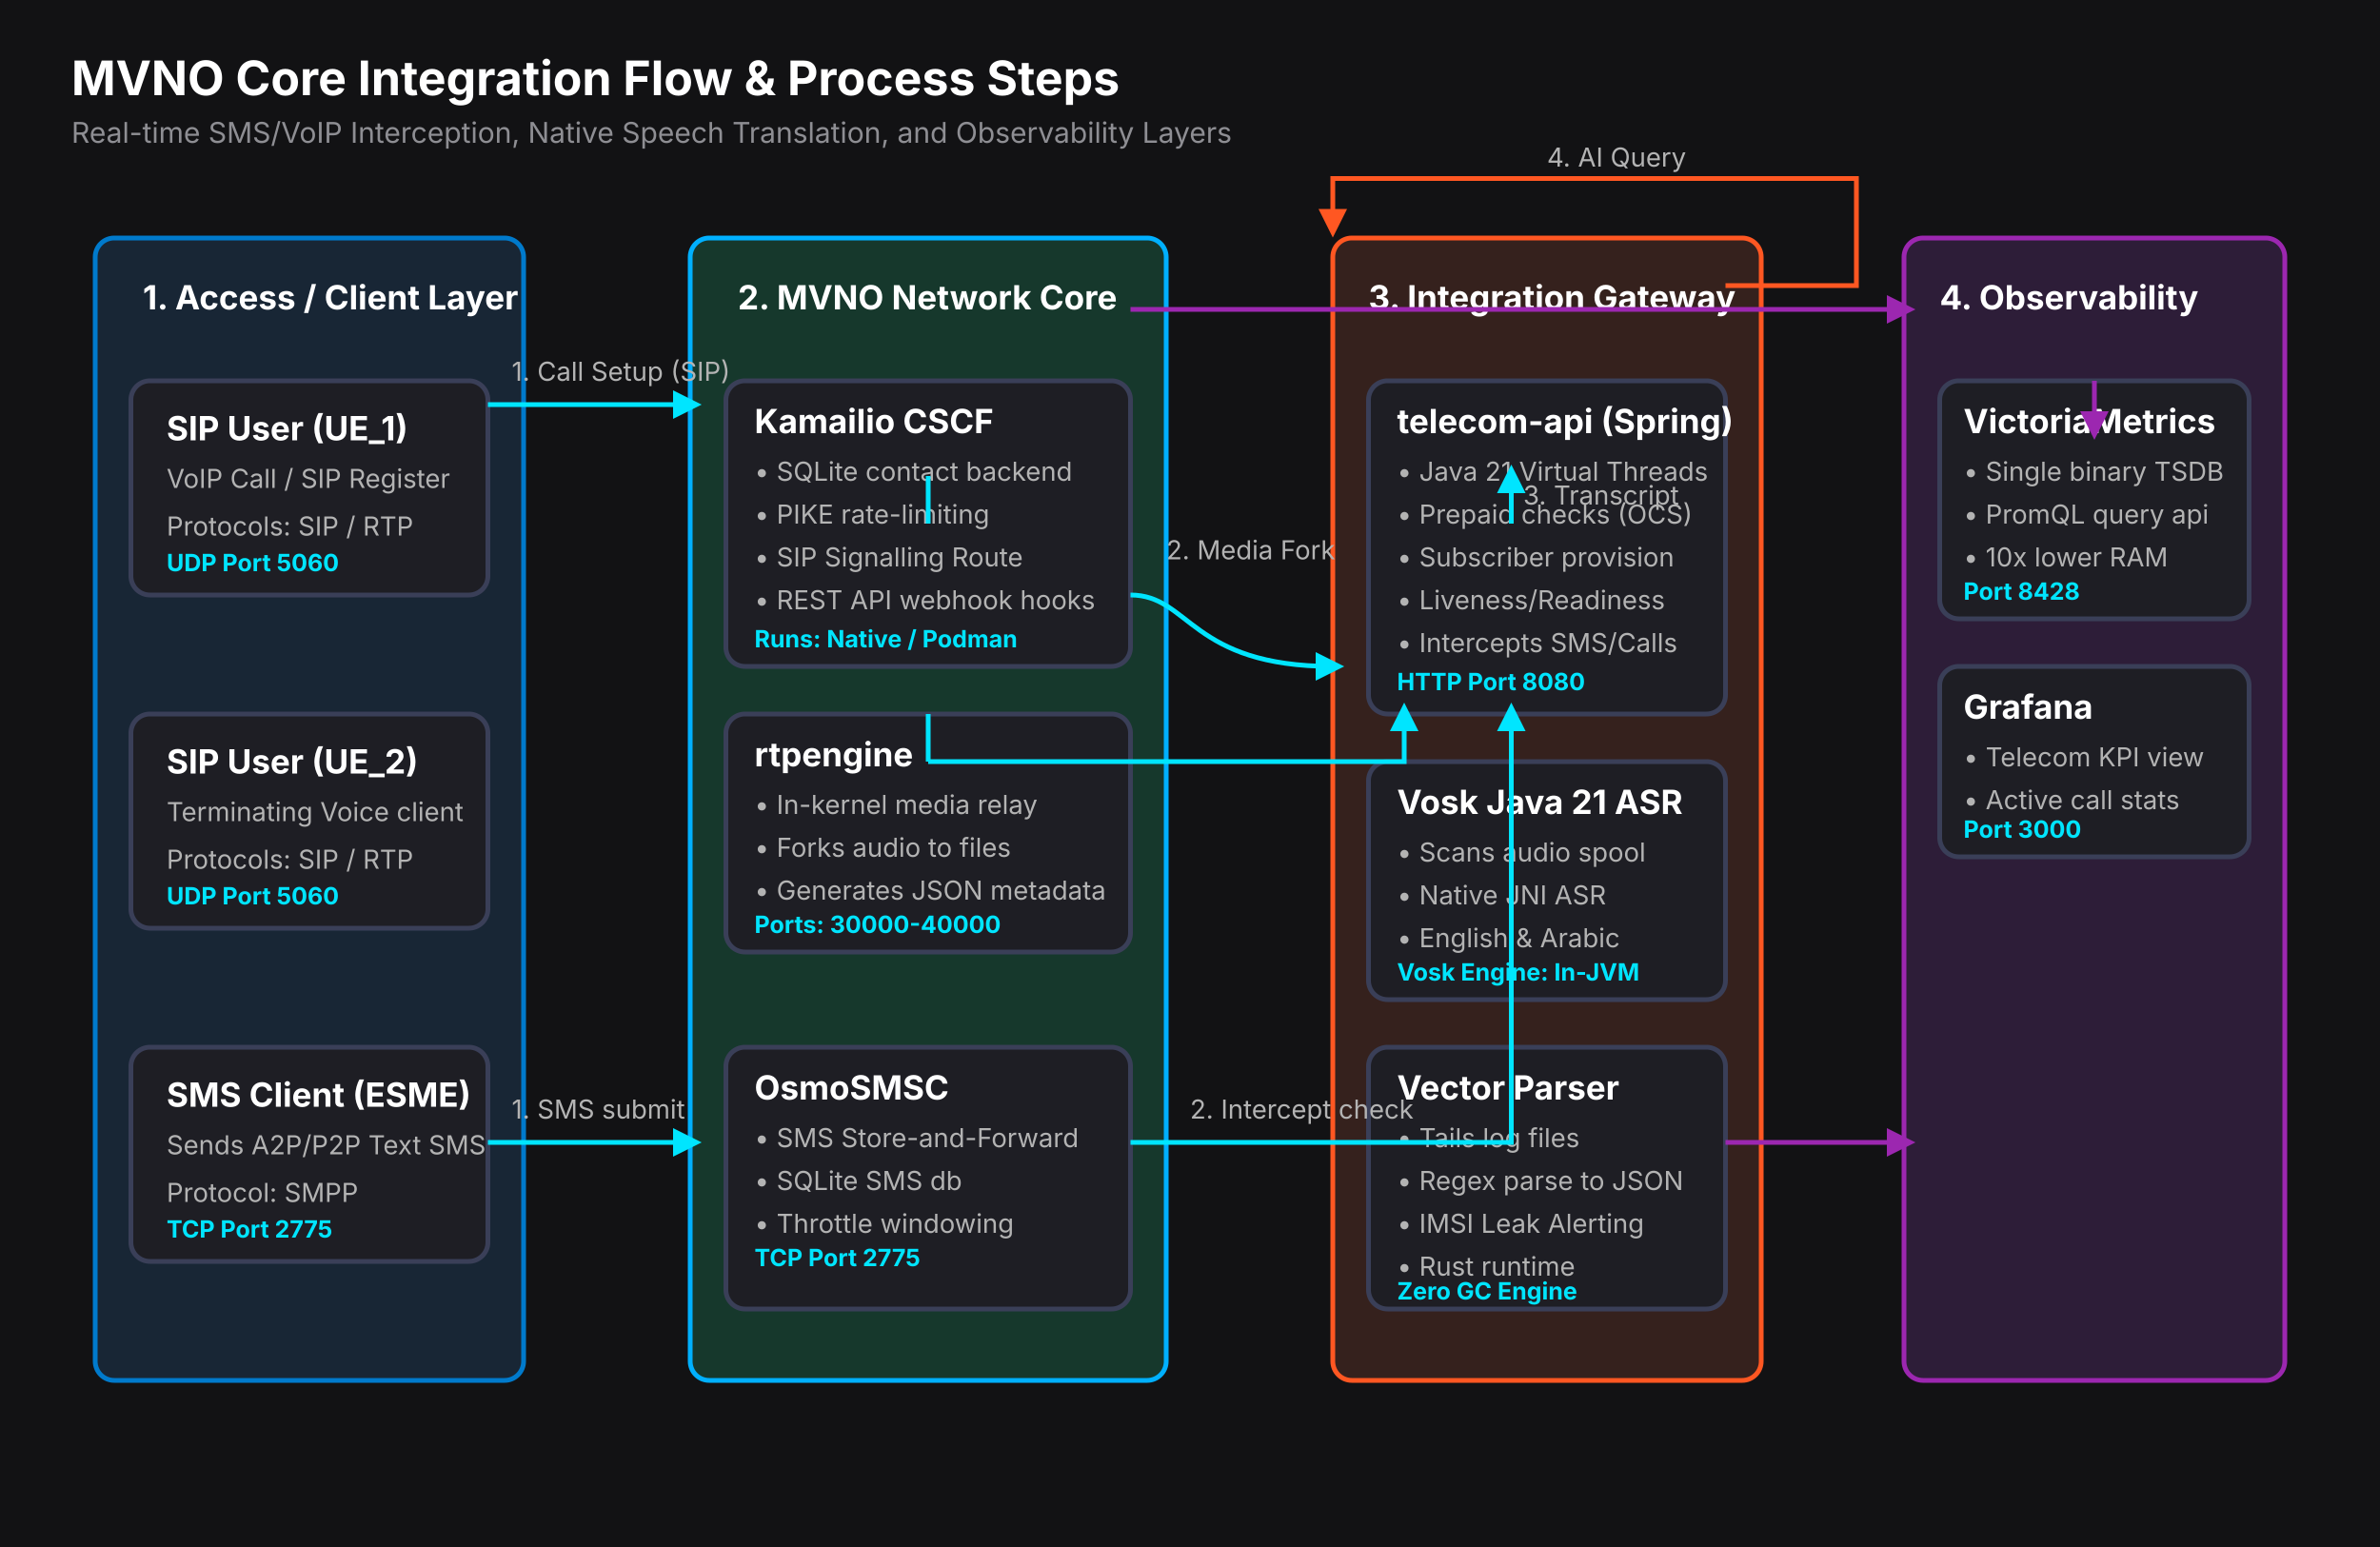
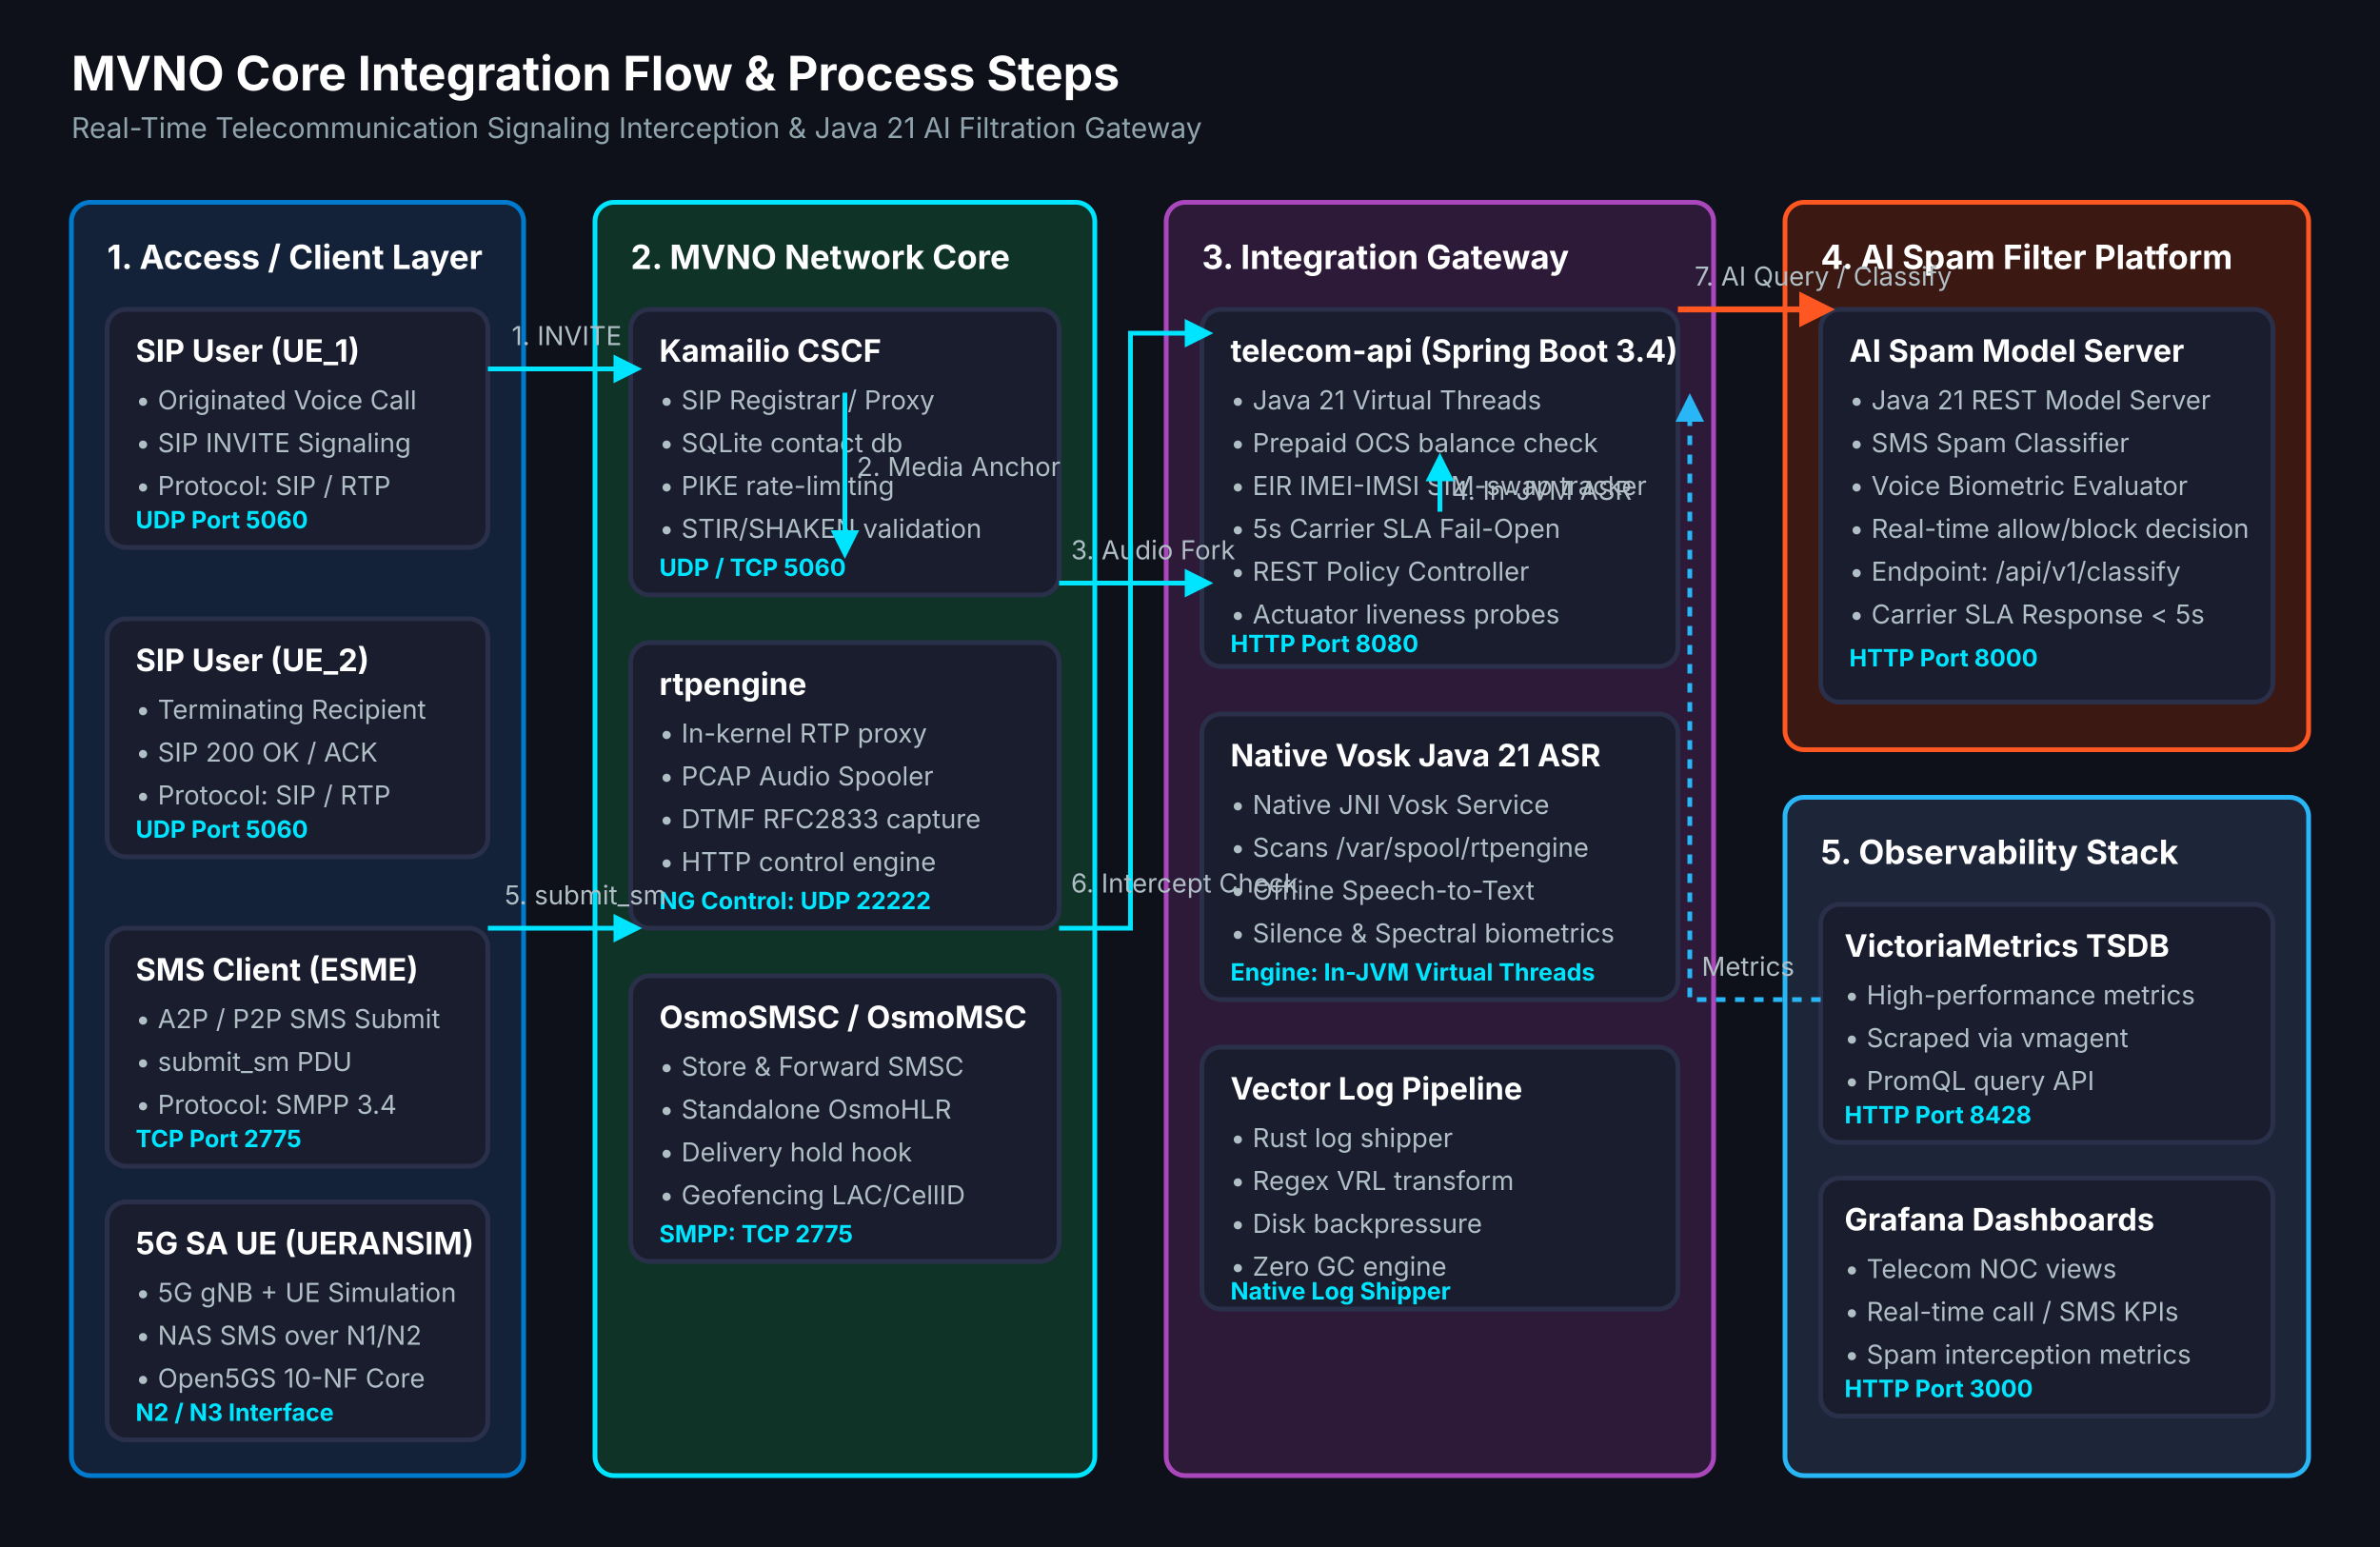
<svg xmlns="http://www.w3.org/2000/svg" viewBox="0 0 1000 650" width="100%" height="100%">
  <defs>
    <style>
-       .bg { fill: #121214; }
-       .box { fill: #1e1e24; stroke: #3a3f58; stroke-width: 2; rx: 8; ry: 8; }
-       .client-box { fill: #182635; stroke: #007acc; stroke-width: 2; rx: 8; ry: 8; }
-       .core-box { fill: #16382c; stroke: #00b0ff; stroke-width: 2; rx: 8; ry: 8; }
-       .ai-box { fill: #35211d; stroke: #ff5722; stroke-width: 2; rx: 8; ry: 8; }
-       .obs-box { fill: #2d1d38; stroke: #9c27b0; stroke-width: 2; rx: 8; ry: 8; }
-       .text-title { font-family: 'Inter', system-ui, sans-serif; font-size: 14px; font-weight: bold; fill: #ffffff; }
-       .text-body { font-family: 'Inter', system-ui, sans-serif; font-size: 11px; fill: #b3b3b3; }
+       .bg { fill: #0f111a; }
+       .box { fill: #1a1d2d; stroke: #2a2f4a; stroke-width: 2; rx: 8; ry: 8; }
+       .client-box { fill: #132238; stroke: #007acc; stroke-width: 2; rx: 8; ry: 8; }
+       .core-box { fill: #0f3326; stroke: #00e5ff; stroke-width: 2; rx: 8; ry: 8; }
+       .gw-box { fill: #2c1a38; stroke: #ab47bc; stroke-width: 2; rx: 8; ry: 8; }
+       .ai-box { fill: #3b1812; stroke: #ff5722; stroke-width: 2; rx: 8; ry: 8; }
+       .obs-box { fill: #1d2538; stroke: #29b6f6; stroke-width: 2; rx: 8; ry: 8; }
+       
+       .text-header { font-family: 'Inter', system-ui, sans-serif; font-size: 14px; font-weight: bold; fill: #ffffff; }
+       .text-title { font-family: 'Inter', system-ui, sans-serif; font-size: 13px; font-weight: bold; fill: #ffffff; }
+       .text-body { font-family: 'Inter', system-ui, sans-serif; font-size: 11px; fill: #b0bec5; }
      .text-link { font-family: 'Inter', system-ui, sans-serif; font-size: 10px; fill: #00e5ff; font-weight: bold; }
-       .arrow { stroke: #8e8e93; stroke-width: 2; fill: none; stroke-dasharray: 4,4; }
+       
      .solid-arrow { stroke: #00e5ff; stroke-width: 2; fill: none; }
-       .sec-arrow { stroke: #ff5722; stroke-width: 2; fill: none; }
-       .obs-arrow { stroke: #9c27b0; stroke-width: 2; fill: none; }
-       .marker-cap { fill: #8e8e93; }
+       .ai-arrow { stroke: #ff5722; stroke-width: 2.5; fill: none; }
+       .obs-arrow { stroke: #29b6f6; stroke-width: 2; fill: none; stroke-dasharray: 4,4; }
+       
      .marker-cyan { fill: #00e5ff; }
      .marker-orange { fill: #ff5722; }
-       .marker-purple { fill: #9c27b0; }
+       .marker-blue { fill: #29b6f6; }
    </style>
-     <marker id="arrow-head" viewBox="0 0 10 10" refX="6" refY="5" markerWidth="6" markerHeight="6" orient="auto-start-reverse">
-       <path d="M 0 0 L 10 5 L 0 10 z" class="marker-cap" />
-     </marker>
    <marker id="arrow-head-cyan" viewBox="0 0 10 10" refX="6" refY="5" markerWidth="6" markerHeight="6" orient="auto-start-reverse">
      <path d="M 0 0 L 10 5 L 0 10 z" class="marker-cyan" />
    </marker>
    <marker id="arrow-head-orange" viewBox="0 0 10 10" refX="6" refY="5" markerWidth="6" markerHeight="6" orient="auto-start-reverse">
      <path d="M 0 0 L 10 5 L 0 10 z" class="marker-orange" />
    </marker>
-     <marker id="arrow-head-purple" viewBox="0 0 10 10" refX="6" refY="5" markerWidth="6" markerHeight="6" orient="auto-start-reverse">
-       <path d="M 0 0 L 10 5 L 0 10 z" class="marker-purple" />
+     <marker id="arrow-head-blue" viewBox="0 0 10 10" refX="6" refY="5" markerWidth="6" markerHeight="6" orient="auto-start-reverse">
+       <path d="M 0 0 L 10 5 L 0 10 z" class="marker-blue" />
    </marker>
  </defs>
  <rect width="1000" height="650" class="bg" />
-   <text x="30" y="40" font-family="'Inter', sans-serif" font-size="20" font-weight="bold" fill="#ffffff">MVNO Core Integration Flow &amp; Process Steps</text>
-   <text x="30" y="60" font-family="'Inter', sans-serif" font-size="12" fill="#8e8e93">Real-time SMS/VoIP Interception, Native Speech Translation, and Observability Layers</text>
-   <g transform="translate(40, 100)">
-     <rect width="180" height="480" class="client-box" />
-     <text x="20" y="30" class="text-title">1. Access / Client Layer</text>
-     <g transform="translate(15, 60)">
-       <rect width="150" height="90" class="box" />
-       <text x="15" y="25" class="text-title">SIP User (UE_1)</text>
-       <text x="15" y="45" class="text-body">VoIP Call / SIP Register</text>
-       <text x="15" y="65" class="text-body">Protocols: SIP / RTP</text>
-       <text x="15" y="80" class="text-link">UDP Port 5060</text>
+   <text x="30" y="38" font-family="'Inter', sans-serif" font-size="20" font-weight="bold" fill="#ffffff">MVNO Core Integration Flow &amp; Process Steps</text>
+   <text x="30" y="58" font-family="'Inter', sans-serif" font-size="12" fill="#90a4ae">Real-Time Telecommunication Signaling Interception &amp; Java 21 AI Filtration Gateway</text>
+   <g transform="translate(30, 85)">
+     <rect width="190" height="535" class="client-box" />
+     <text x="15" y="28" class="text-header">1. Access / Client Layer</text>
+     <g transform="translate(15, 45)">
+       <rect width="160" height="100" class="box" />
+       <text x="12" y="22" class="text-title">SIP User (UE_1)</text>
+       <text x="12" y="42" class="text-body">• Originated Voice Call</text>
+       <text x="12" y="60" class="text-body">• SIP INVITE Signaling</text>
+       <text x="12" y="78" class="text-body">• Protocol: SIP / RTP</text>
+       <text x="12" y="92" class="text-link">UDP Port 5060</text>
    </g>
-     <g transform="translate(15, 200)">
-       <rect width="150" height="90" class="box" />
-       <text x="15" y="25" class="text-title">SIP User (UE_2)</text>
-       <text x="15" y="45" class="text-body">Terminating Voice client</text>
-       <text x="15" y="65" class="text-body">Protocols: SIP / RTP</text>
-       <text x="15" y="80" class="text-link">UDP Port 5060</text>
+     <g transform="translate(15, 175)">
+       <rect width="160" height="100" class="box" />
+       <text x="12" y="22" class="text-title">SIP User (UE_2)</text>
+       <text x="12" y="42" class="text-body">• Terminating Recipient</text>
+       <text x="12" y="60" class="text-body">• SIP 200 OK / ACK</text>
+       <text x="12" y="78" class="text-body">• Protocol: SIP / RTP</text>
+       <text x="12" y="92" class="text-link">UDP Port 5060</text>
    </g>
-     <g transform="translate(15, 340)">
-       <rect width="150" height="90" class="box" />
-       <text x="15" y="25" class="text-title">SMS Client (ESME)</text>
-       <text x="15" y="45" class="text-body">Sends A2P/P2P Text SMS</text>
-       <text x="15" y="65" class="text-body">Protocol: SMPP</text>
-       <text x="15" y="80" class="text-link">TCP Port 2775</text>
+     <g transform="translate(15, 305)">
+       <rect width="160" height="100" class="box" />
+       <text x="12" y="22" class="text-title">SMS Client (ESME)</text>
+       <text x="12" y="42" class="text-body">• A2P / P2P SMS Submit</text>
+       <text x="12" y="60" class="text-body">• submit_sm PDU</text>
+       <text x="12" y="78" class="text-body">• Protocol: SMPP 3.4</text>
+       <text x="12" y="92" class="text-link">TCP Port 2775</text>
+     </g>
+     <g transform="translate(15, 420)">
+       <rect width="160" height="100" class="box" />
+       <text x="12" y="22" class="text-title">5G SA UE (UERANSIM)</text>
+       <text x="12" y="42" class="text-body">• 5G gNB + UE Simulation</text>
+       <text x="12" y="60" class="text-body">• NAS SMS over N1/N2</text>
+       <text x="12" y="78" class="text-body">• Open5GS 10-NF Core</text>
+       <text x="12" y="92" class="text-link">N2 / N3 Interface</text>
    </g>
  </g>
-   <g transform="translate(290, 100)">
-     <rect width="200" height="480" class="core-box" />
-     <text x="20" y="30" class="text-title">2. MVNO Network Core</text>
-     <g transform="translate(15, 60)">
-       <rect width="170" height="120" class="box" />
+   <g transform="translate(250, 85)">
+     <rect width="210" height="535" class="core-box" />
+     <text x="15" y="28" class="text-header">2. MVNO Network Core</text>
+     <g transform="translate(15, 45)">
+       <rect width="180" height="120" class="box" />
      <text x="12" y="22" class="text-title">Kamailio CSCF</text>
-       <text x="12" y="42" class="text-body">• SQLite contact backend</text>
-       <text x="12" y="60" class="text-body">• PIKE rate-limiting</text>
-       <text x="12" y="78" class="text-body">• SIP Signalling Route</text>
-       <text x="12" y="96" class="text-body">• REST API webhook hooks</text>
-       <text x="12" y="112" class="text-link">Runs: Native / Podman</text>
+       <text x="12" y="42" class="text-body">• SIP Registrar / Proxy</text>
+       <text x="12" y="60" class="text-body">• SQLite contact db</text>
+       <text x="12" y="78" class="text-body">• PIKE rate-limiting</text>
+       <text x="12" y="96" class="text-body">• STIR/SHAKEN validation</text>
+       <text x="12" y="112" class="text-link">UDP / TCP 5060</text>
    </g>
-     <g transform="translate(15, 200)">
-       <rect width="170" height="100" class="box" />
+     <g transform="translate(15, 185)">
+       <rect width="180" height="120" class="box" />
      <text x="12" y="22" class="text-title">rtpengine</text>
-       <text x="12" y="42" class="text-body">• In-kernel media relay</text>
-       <text x="12" y="60" class="text-body">• Forks audio to files</text>
-       <text x="12" y="78" class="text-body">• Generates JSON metadata</text>
-       <text x="12" y="92" class="text-link">Ports: 30000-40000</text>
+       <text x="12" y="42" class="text-body">• In-kernel RTP proxy</text>
+       <text x="12" y="60" class="text-body">• PCAP Audio Spooler</text>
+       <text x="12" y="78" class="text-body">• DTMF RFC2833 capture</text>
+       <text x="12" y="96" class="text-body">• HTTP control engine</text>
+       <text x="12" y="112" class="text-link">NG Control: UDP 22222</text>
    </g>
-     <g transform="translate(15, 340)">
-       <rect width="170" height="110" class="box" />
-       <text x="12" y="22" class="text-title">OsmoSMSC</text>
-       <text x="12" y="42" class="text-body">• SMS Store-and-Forward</text>
-       <text x="12" y="60" class="text-body">• SQLite SMS db</text>
-       <text x="12" y="78" class="text-body">• Throttle windowing</text>
-       <text x="12" y="92" class="text-link">TCP Port 2775</text>
+     <g transform="translate(15, 325)">
+       <rect width="180" height="120" class="box" />
+       <text x="12" y="22" class="text-title">OsmoSMSC / OsmoMSC</text>
+       <text x="12" y="42" class="text-body">• Store &amp; Forward SMSC</text>
+       <text x="12" y="60" class="text-body">• Standalone OsmoHLR</text>
+       <text x="12" y="78" class="text-body">• Delivery hold hook</text>
+       <text x="12" y="96" class="text-body">• Geofencing LAC/CellID</text>
+       <text x="12" y="112" class="text-link">SMPP: TCP 2775</text>
    </g>
  </g>
-   <g transform="translate(560, 100)">
-     <rect width="180" height="480" class="ai-box" />
-     <text x="15" y="30" class="text-title">3. Integration Gateway</text>
-     <g transform="translate(15, 60)">
-       <rect width="150" height="140" class="box" />
-       <text x="12" y="22" class="text-title">telecom-api (Spring)</text>
+   <g transform="translate(490, 85)">
+     <rect width="230" height="535" class="gw-box" />
+     <text x="15" y="28" class="text-header">3. Integration Gateway</text>
+     <g transform="translate(15, 45)">
+       <rect width="200" height="150" class="box" />
+       <text x="12" y="22" class="text-title">telecom-api (Spring Boot 3.4)</text>
      <text x="12" y="42" class="text-body">• Java 21 Virtual Threads</text>
-       <text x="12" y="60" class="text-body">• Prepaid checks (OCS)</text>
-       <text x="12" y="78" class="text-body">• Subscriber provision</text>
-       <text x="12" y="96" class="text-body">• Liveness/Readiness</text>
-       <text x="12" y="114" class="text-body">• Intercepts SMS/Calls</text>
-       <text x="12" y="130" class="text-link">HTTP Port 8080</text>
+       <text x="12" y="60" class="text-body">• Prepaid OCS balance check</text>
+       <text x="12" y="78" class="text-body">• EIR IMEI-IMSI SIM-swap tracker</text>
+       <text x="12" y="96" class="text-body">• 5s Carrier SLA Fail-Open</text>
+       <text x="12" y="114" class="text-body">• REST Policy Controller</text>
+       <text x="12" y="132" class="text-body">• Actuator liveness probes</text>
+       <text x="12" y="144" class="text-link">HTTP Port 8080</text>
    </g>
-     <g transform="translate(15, 220)">
-       <rect width="150" height="100" class="box" />
-       <text x="12" y="22" class="text-title">Vosk Java 21 ASR</text>
-       <text x="12" y="42" class="text-body">• Scans audio spool</text>
-       <text x="12" y="60" class="text-body">• Native JNI ASR</text>
-       <text x="12" y="78" class="text-body">• English &amp; Arabic</text>
-       <text x="12" y="92" class="text-link">Vosk Engine: In-JVM</text>
+     <g transform="translate(15, 215)">
+       <rect width="200" height="120" class="box" />
+       <text x="12" y="22" class="text-title">Native Vosk Java 21 ASR</text>
+       <text x="12" y="42" class="text-body">• Native JNI Vosk Service</text>
+       <text x="12" y="60" class="text-body">• Scans /var/spool/rtpengine</text>
+       <text x="12" y="78" class="text-body">• Offline Speech-to-Text</text>
+       <text x="12" y="96" class="text-body">• Silence &amp; Spectral biometrics</text>
+       <text x="12" y="112" class="text-link">Engine: In-JVM Virtual Threads</text>
    </g>
-     <g transform="translate(15, 340)">
-       <rect width="150" height="110" class="box" />
-       <text x="12" y="22" class="text-title">Vector Parser</text>
-       <text x="12" y="42" class="text-body">• Tails log files</text>
-       <text x="12" y="60" class="text-body">• Regex parse to JSON</text>
-       <text x="12" y="78" class="text-body">• IMSI Leak Alerting</text>
-       <text x="12" y="96" class="text-body">• Rust runtime</text>
-       <text x="12" y="106" class="text-link">Zero GC Engine</text>
+     <g transform="translate(15, 355)">
+       <rect width="200" height="110" class="box" />
+       <text x="12" y="22" class="text-title">Vector Log Pipeline</text>
+       <text x="12" y="42" class="text-body">• Rust log shipper</text>
+       <text x="12" y="60" class="text-body">• Regex VRL transform</text>
+       <text x="12" y="78" class="text-body">• Disk backpressure</text>
+       <text x="12" y="96" class="text-body">• Zero GC engine</text>
+       <text x="12" y="106" class="text-link">Native Log Shipper</text>
    </g>
  </g>
-   <g transform="translate(800, 100)">
-     <rect width="160" height="480" class="obs-box" />
-     <text x="15" y="30" class="text-title">4. Observability</text>
-     <g transform="translate(15, 60)">
-       <rect width="130" height="100" class="box" />
-       <text x="10" y="22" class="text-title">VictoriaMetrics</text>
-       <text x="10" y="42" class="text-body">• Single binary TSDB</text>
-       <text x="10" y="60" class="text-body">• PromQL query api</text>
-       <text x="10" y="78" class="text-body">• 10x lower RAM</text>
-       <text x="10" y="92" class="text-link">Port 8428</text>
-     </g>
-     <g transform="translate(15, 180)">
-       <rect width="130" height="80" class="box" />
-       <text x="10" y="22" class="text-title">Grafana</text>
-       <text x="10" y="42" class="text-body">• Telecom KPI view</text>
-       <text x="10" y="60" class="text-body">• Active call stats</text>
-       <text x="10" y="72" class="text-link">Port 3000</text>
+   <g transform="translate(750, 85)">
+     <rect width="220" height="230" class="ai-box" />
+     <text x="15" y="28" class="text-header">4. AI Spam Filter Platform</text>
+     <g transform="translate(15, 45)">
+       <rect width="190" height="165" class="box" stroke="#ff5722" />
+       <text x="12" y="22" class="text-title" fill="#ff7043">AI Spam Model Server</text>
+       <text x="12" y="42" class="text-body">• Java 21 REST Model Server</text>
+       <text x="12" y="60" class="text-body">• SMS Spam Classifier</text>
+       <text x="12" y="78" class="text-body">• Voice Biometric Evaluator</text>
+       <text x="12" y="96" class="text-body">• Real-time allow/block decision</text>
+       <text x="12" y="114" class="text-body">• Endpoint: /api/v1/classify</text>
+       <text x="12" y="132" class="text-body">• Carrier SLA Response &lt; 5s</text>
+       <text x="12" y="150" class="text-link">HTTP Port 8000</text>
    </g>
  </g>
-   <path d="M 205,170 L 290,170" class="solid-arrow" marker-end="url(#arrow-head-cyan)" />
-   <path d="M 390,220 L 390,200" class="solid-arrow" />
-   <path d="M 390,300 L 390,320 M 390,320 L 590,320 L 590,300" class="solid-arrow" marker-end="url(#arrow-head-cyan)" />
-   <text x="215" y="160" class="text-body" fill="#00e5ff">1. Call Setup (SIP)</text>
-   <path d="M 475,250 C 500,250 500,280 560,280" class="solid-arrow" marker-end="url(#arrow-head-cyan)" />
-   <text x="490" y="235" class="text-body" fill="#00e5ff">2. Media Fork</text>
-   <path d="M 635,220 L 635,200" class="solid-arrow" marker-end="url(#arrow-head-cyan)" />
-   <text x="640" y="212" class="text-body" fill="#00e5ff">3. Transcript</text>
-   <path d="M 205,480 L 290,480" class="solid-arrow" marker-end="url(#arrow-head-cyan)" />
-   <path d="M 475,480 L 635,480 L 635,300" class="solid-arrow" marker-end="url(#arrow-head-cyan)" />
-   <text x="215" y="470" class="text-body" fill="#00e5ff">1. SMS submit</text>
-   <text x="500" y="470" class="text-body" fill="#00e5ff">2. Intercept check</text>
-   <path d="M 725,120 L 780,120 L 780,75 L 560,75 L 560,95" class="sec-arrow" marker-end="url(#arrow-head-orange)" />
-   <text x="650" y="70" class="text-body" fill="#ff5722">4. AI Query</text>
-   <path d="M 475,130 L 800,130" class="obs-arrow" marker-end="url(#arrow-head-purple)" />
-   <path d="M 725,480 L 800,480" class="obs-arrow" marker-end="url(#arrow-head-purple)" />
-   <path d="M 880,160 L 880,180" class="obs-arrow" marker-end="url(#arrow-head-purple)" />
+   <g transform="translate(750, 335)">
+     <rect width="220" height="285" class="obs-box" />
+     <text x="15" y="28" class="text-header">5. Observability Stack</text>
+     <g transform="translate(15, 45)">
+       <rect width="190" height="100" class="box" />
+       <text x="10" y="22" class="text-title">VictoriaMetrics TSDB</text>
+       <text x="10" y="42" class="text-body">• High-performance metrics</text>
+       <text x="10" y="60" class="text-body">• Scraped via vmagent</text>
+       <text x="10" y="78" class="text-body">• PromQL query API</text>
+       <text x="10" y="92" class="text-link">HTTP Port 8428</text>
+     </g>
+     <g transform="translate(15, 160)">
+       <rect width="190" height="100" class="box" />
+       <text x="10" y="22" class="text-title">Grafana Dashboards</text>
+       <text x="10" y="42" class="text-body">• Telecom NOC views</text>
+       <text x="10" y="60" class="text-body">• Real-time call / SMS KPIs</text>
+       <text x="10" y="78" class="text-body">• Spam interception metrics</text>
+       <text x="10" y="92" class="text-link">HTTP Port 3000</text>
+     </g>
+   </g>
+   <path d="M 205,155 L 265,155" class="solid-arrow" marker-end="url(#arrow-head-cyan)" />
+   <text x="215" y="145" class="text-body" fill="#00e5ff">1. INVITE</text>
+   <path d="M 355,165 L 355,230" class="solid-arrow" marker-end="url(#arrow-head-cyan)" />
+   <text x="360" y="200" class="text-body" fill="#00e5ff">2. Media Anchor</text>
+   <path d="M 445,245 L 505,245" class="solid-arrow" marker-end="url(#arrow-head-cyan)" />
+   <text x="450" y="235" class="text-body" fill="#00e5ff">3. Audio Fork</text>
+   <path d="M 605,215 L 605,195" class="solid-arrow" marker-end="url(#arrow-head-cyan)" />
+   <text x="610" y="210" class="text-body" fill="#00e5ff">4. In-JVM ASR</text>
+   <path d="M 205,390 L 265,390" class="solid-arrow" marker-end="url(#arrow-head-cyan)" />
+   <text x="212" y="380" class="text-body" fill="#00e5ff">5. submit_sm</text>
+   <path d="M 445,390 L 475,390 L 475,140 L 505,140" class="solid-arrow" marker-end="url(#arrow-head-cyan)" />
+   <text x="450" y="375" class="text-body" fill="#00e5ff">6. Intercept Check</text>
+   <path d="M 705,130 L 765,130" class="ai-arrow" marker-end="url(#arrow-head-orange)" />
+   <text x="712" y="120" class="text-body" fill="#ff5722">7. AI Query / Classify</text>
+   <path d="M 765,420 L 710,420 L 710,170" class="obs-arrow" marker-end="url(#arrow-head-blue)" />
+   <text x="715" y="410" class="text-body" fill="#29b6f6">Metrics</text>
</svg>
